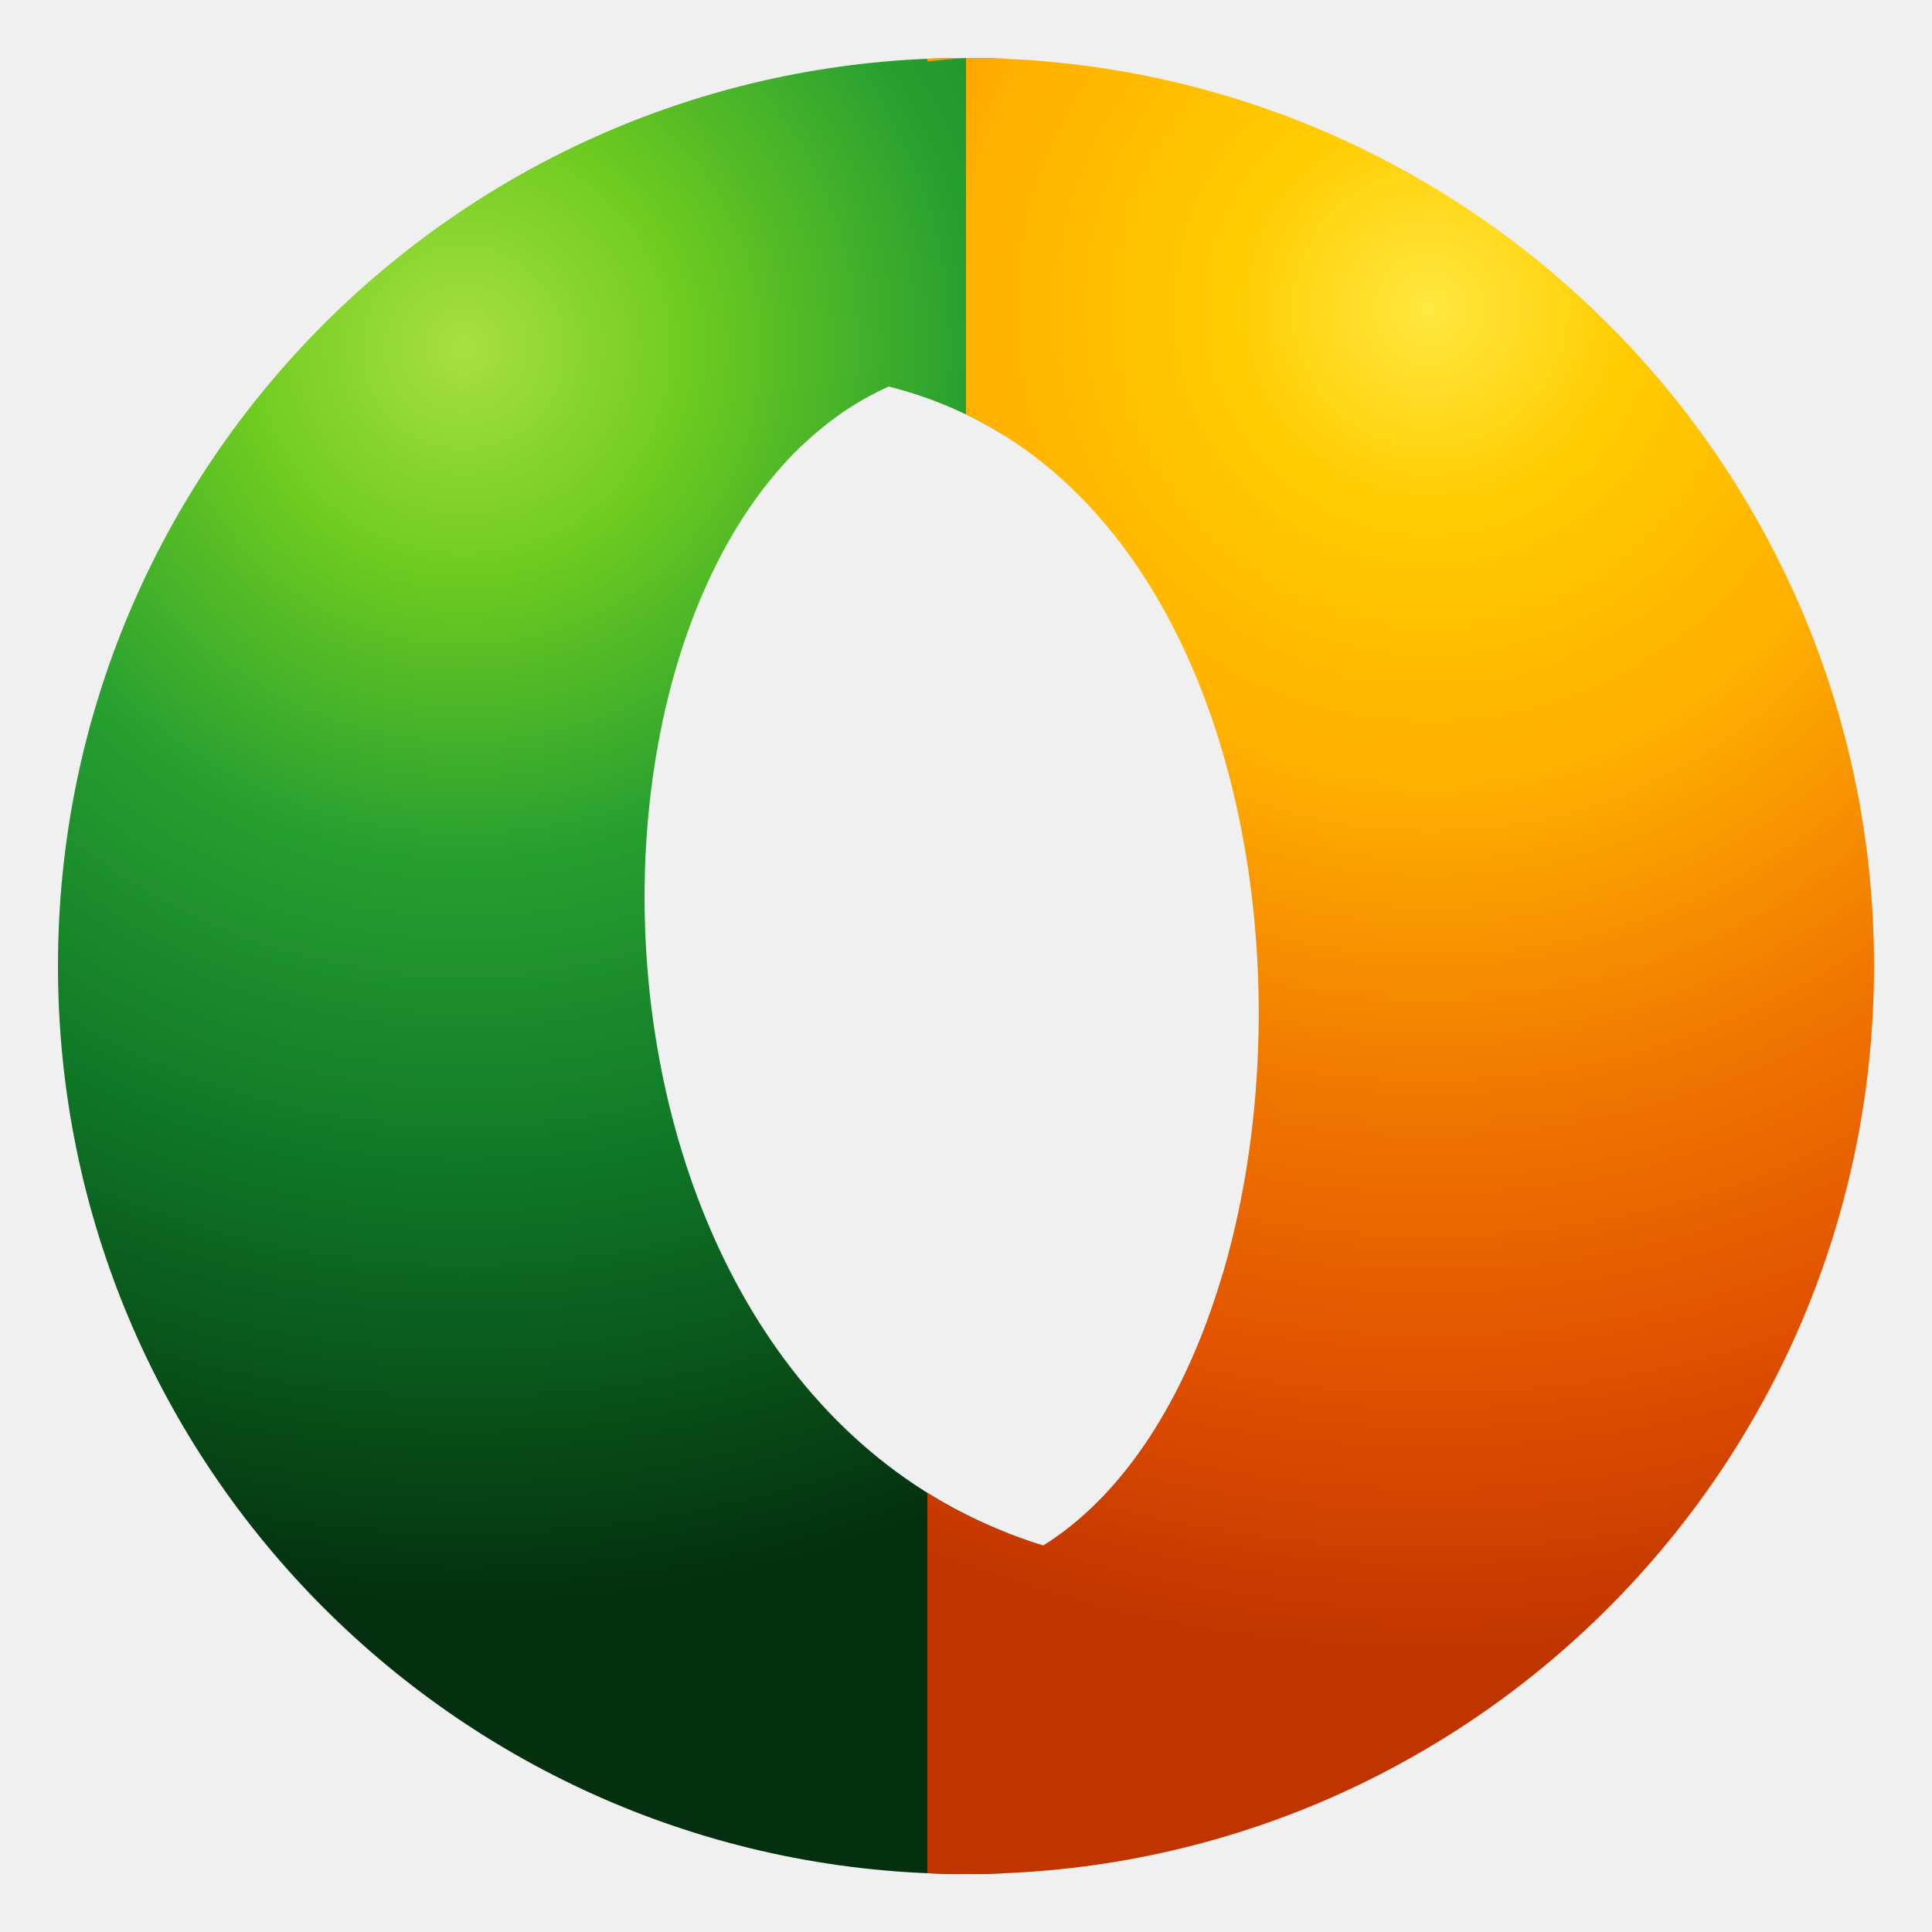
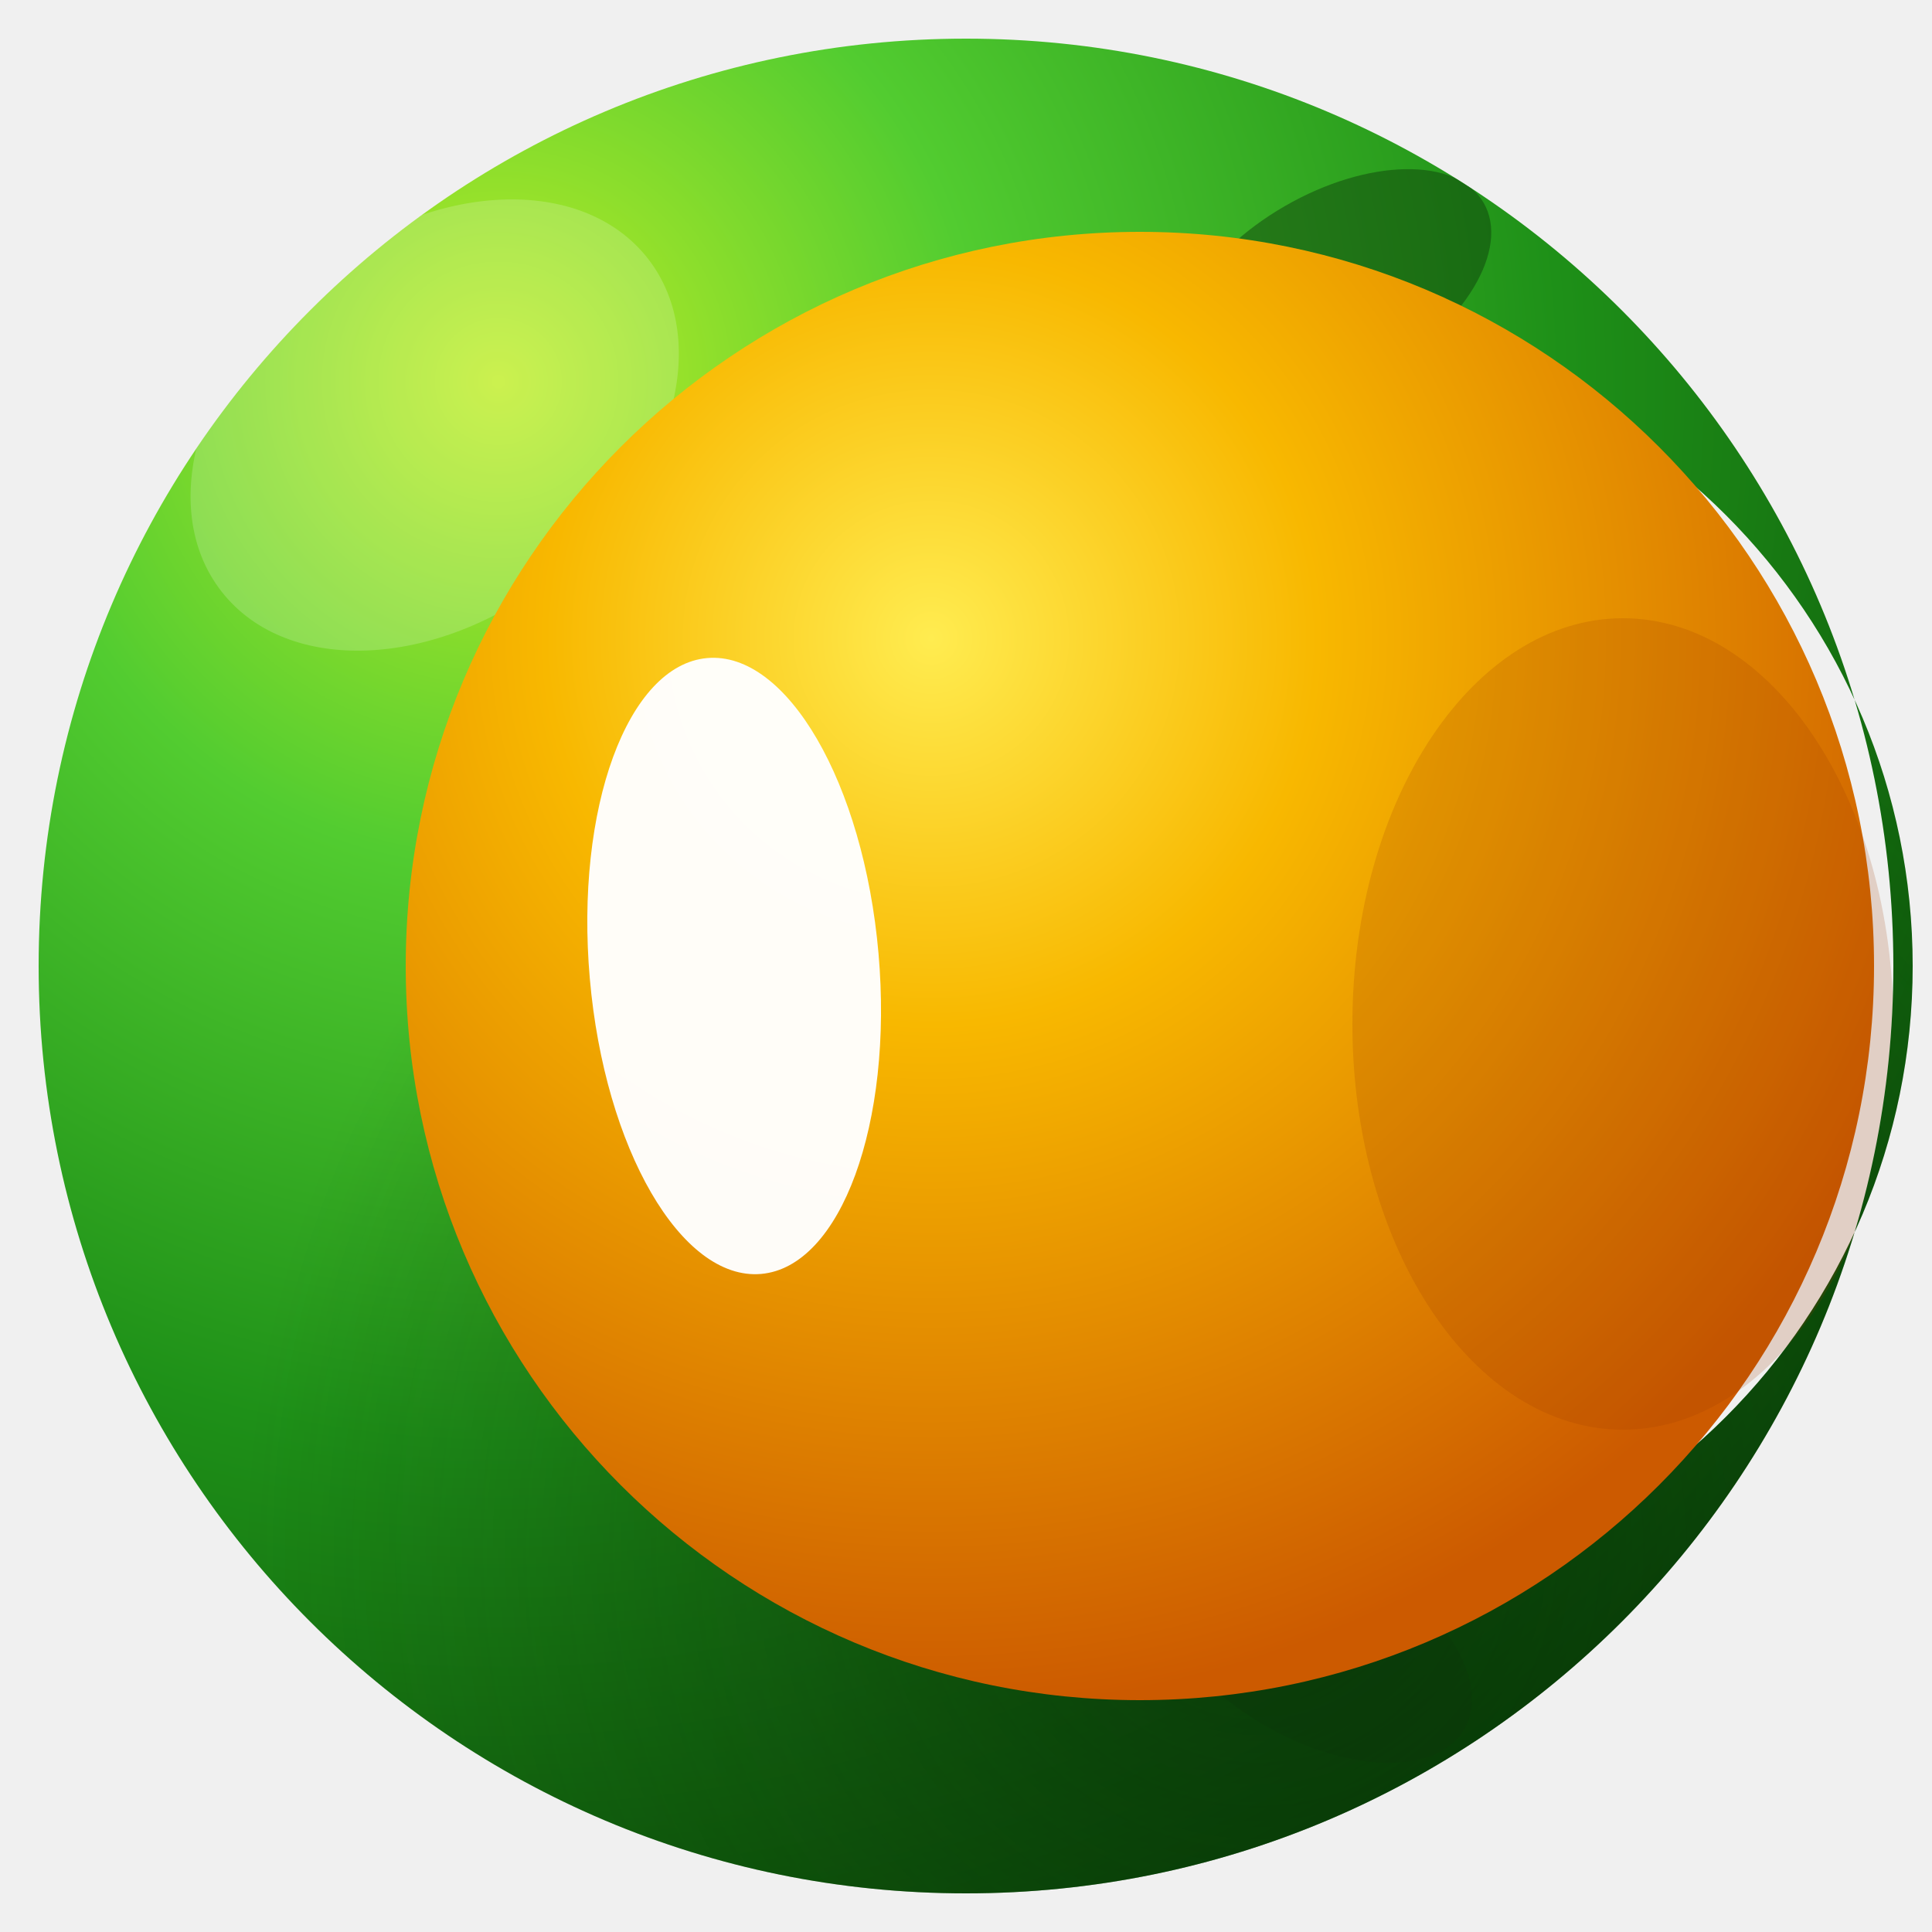
- <svg xmlns="http://www.w3.org/2000/svg" viewBox="0 0 100 100" overflow="hidden">
+ <svg xmlns="http://www.w3.org/2000/svg" viewBox="0 0 200 200">
  <defs>
-     <radialGradient id="gG" gradientUnits="userSpaceOnUse" cx="24" cy="18" r="65">
-       <stop offset="0%" stop-color="#a8e040" />
-       <stop offset="18%" stop-color="#6ecb20" />
-       <stop offset="40%" stop-color="#28a030" />
-       <stop offset="65%" stop-color="#107828" />
-       <stop offset="85%" stop-color="#085018" />
-       <stop offset="100%" stop-color="#043010" />
+     <radialGradient id="gG" cx="26%" cy="20%" r="88%" gradientUnits="objectBoundingBox">
+       <stop offset="0%" stop-color="#c0ee28" />
+       <stop offset="28%" stop-color="#52cc30" />
+       <stop offset="62%" stop-color="#1e9018" />
+       <stop offset="100%" stop-color="#0b4e08" />
    </radialGradient>
-     <radialGradient id="gO" gradientUnits="userSpaceOnUse" cx="74" cy="16" r="70">
-       <stop offset="0%" stop-color="#ffe840" />
-       <stop offset="15%" stop-color="#ffcc00" />
-       <stop offset="35%" stop-color="#ffb000" />
-       <stop offset="58%" stop-color="#f07800" />
-       <stop offset="80%" stop-color="#e05000" />
-       <stop offset="100%" stop-color="#c03400" />
+     <radialGradient id="gY" cx="36%" cy="28%" r="72%" gradientUnits="objectBoundingBox">
+       <stop offset="0%" stop-color="#ffec50" />
+       <stop offset="36%" stop-color="#f8b800" />
+       <stop offset="100%" stop-color="#cc5a00" />
    </radialGradient>
-     <mask id="rm">
-       <path fill-rule="evenodd" fill="white" d="M3,50 A47,47 0 1 0 97,50 A47,47 0 1 0 3,50 Z          M46,20 C70,26 70,70 54,80 C28,72 28,28 46,20 Z" />
-     </mask>
+     <radialGradient id="gDk" cx="65%" cy="80%" r="52%" gradientUnits="objectBoundingBox">
+       <stop offset="0%" stop-color="#052405" stop-opacity="0.65" />
+       <stop offset="100%" stop-color="#052405" stop-opacity="0" />
+     </radialGradient>
+     <clipPath id="cRing">
+       <path d="M100,4 A96,96 0 1,0 100,196 A96,96 0 1,0 100,4 Z                M132,34 A66,66 0 1,1 132,166 A66,66 0 1,1 132,34 Z" fill-rule="evenodd" />
+     </clipPath>
+     <clipPath id="cOut">
+       <circle cx="100" cy="100" r="96" />
+     </clipPath>
+     <radialGradient id="gEdge" cx="85%" cy="50%" r="30%" gradientUnits="objectBoundingBox">
+       <stop offset="0%" stop-color="#1e9018" stop-opacity="0.5" />
+       <stop offset="100%" stop-color="#1e9018" stop-opacity="0" />
+     </radialGradient>
  </defs>
-   <rect x="0" y="0" width="52" height="100" fill="url(#gG)" mask="url(#rm)" />
-   <rect x="48" y="0" width="52" height="100" fill="url(#gO)" mask="url(#rm)" />
-   <path d="M50,3 A47,47 0 0 0 14,24 L23,37 A31,31 0 0 1 50,22 Z" fill="url(#gG)" mask="url(#rm)" />
-   <path d="M50,97 A47,47 0 0 1 86,76 L77,63 A31,31 0 0 0 50,78 Z" fill="url(#gO)" mask="url(#rm)" />
+   <g clip-path="url(#cRing)">
+     <circle cx="100" cy="100" r="100" fill="url(#gG)" />
+     <circle cx="100" cy="100" r="100" fill="url(#gDk)" />
+     <ellipse cx="45" cy="44" rx="28" ry="20" transform="rotate(-38 45 44)" fill="white" opacity="0.18" />
+     <ellipse cx="138" cy="30" rx="18" ry="10" transform="rotate(-30 138 30)" fill="#0a3808" opacity="0.45" />
+     <ellipse cx="136" cy="170" rx="18" ry="10" transform="rotate( 30 136 170)" fill="#0a3808" opacity="0.45" />
+   </g>
+   <circle cx="118" cy="100" r="76" fill="url(#gY)" clip-path="url(#cOut)" />
+   <ellipse cx="168" cy="106" rx="28" ry="42" fill="#993800" opacity="0.18" clip-path="url(#cOut)" />
+   <ellipse cx="76" cy="100" rx="15" ry="32" transform="rotate(-5 76 100)" fill="white" opacity="0.97" />
</svg>
